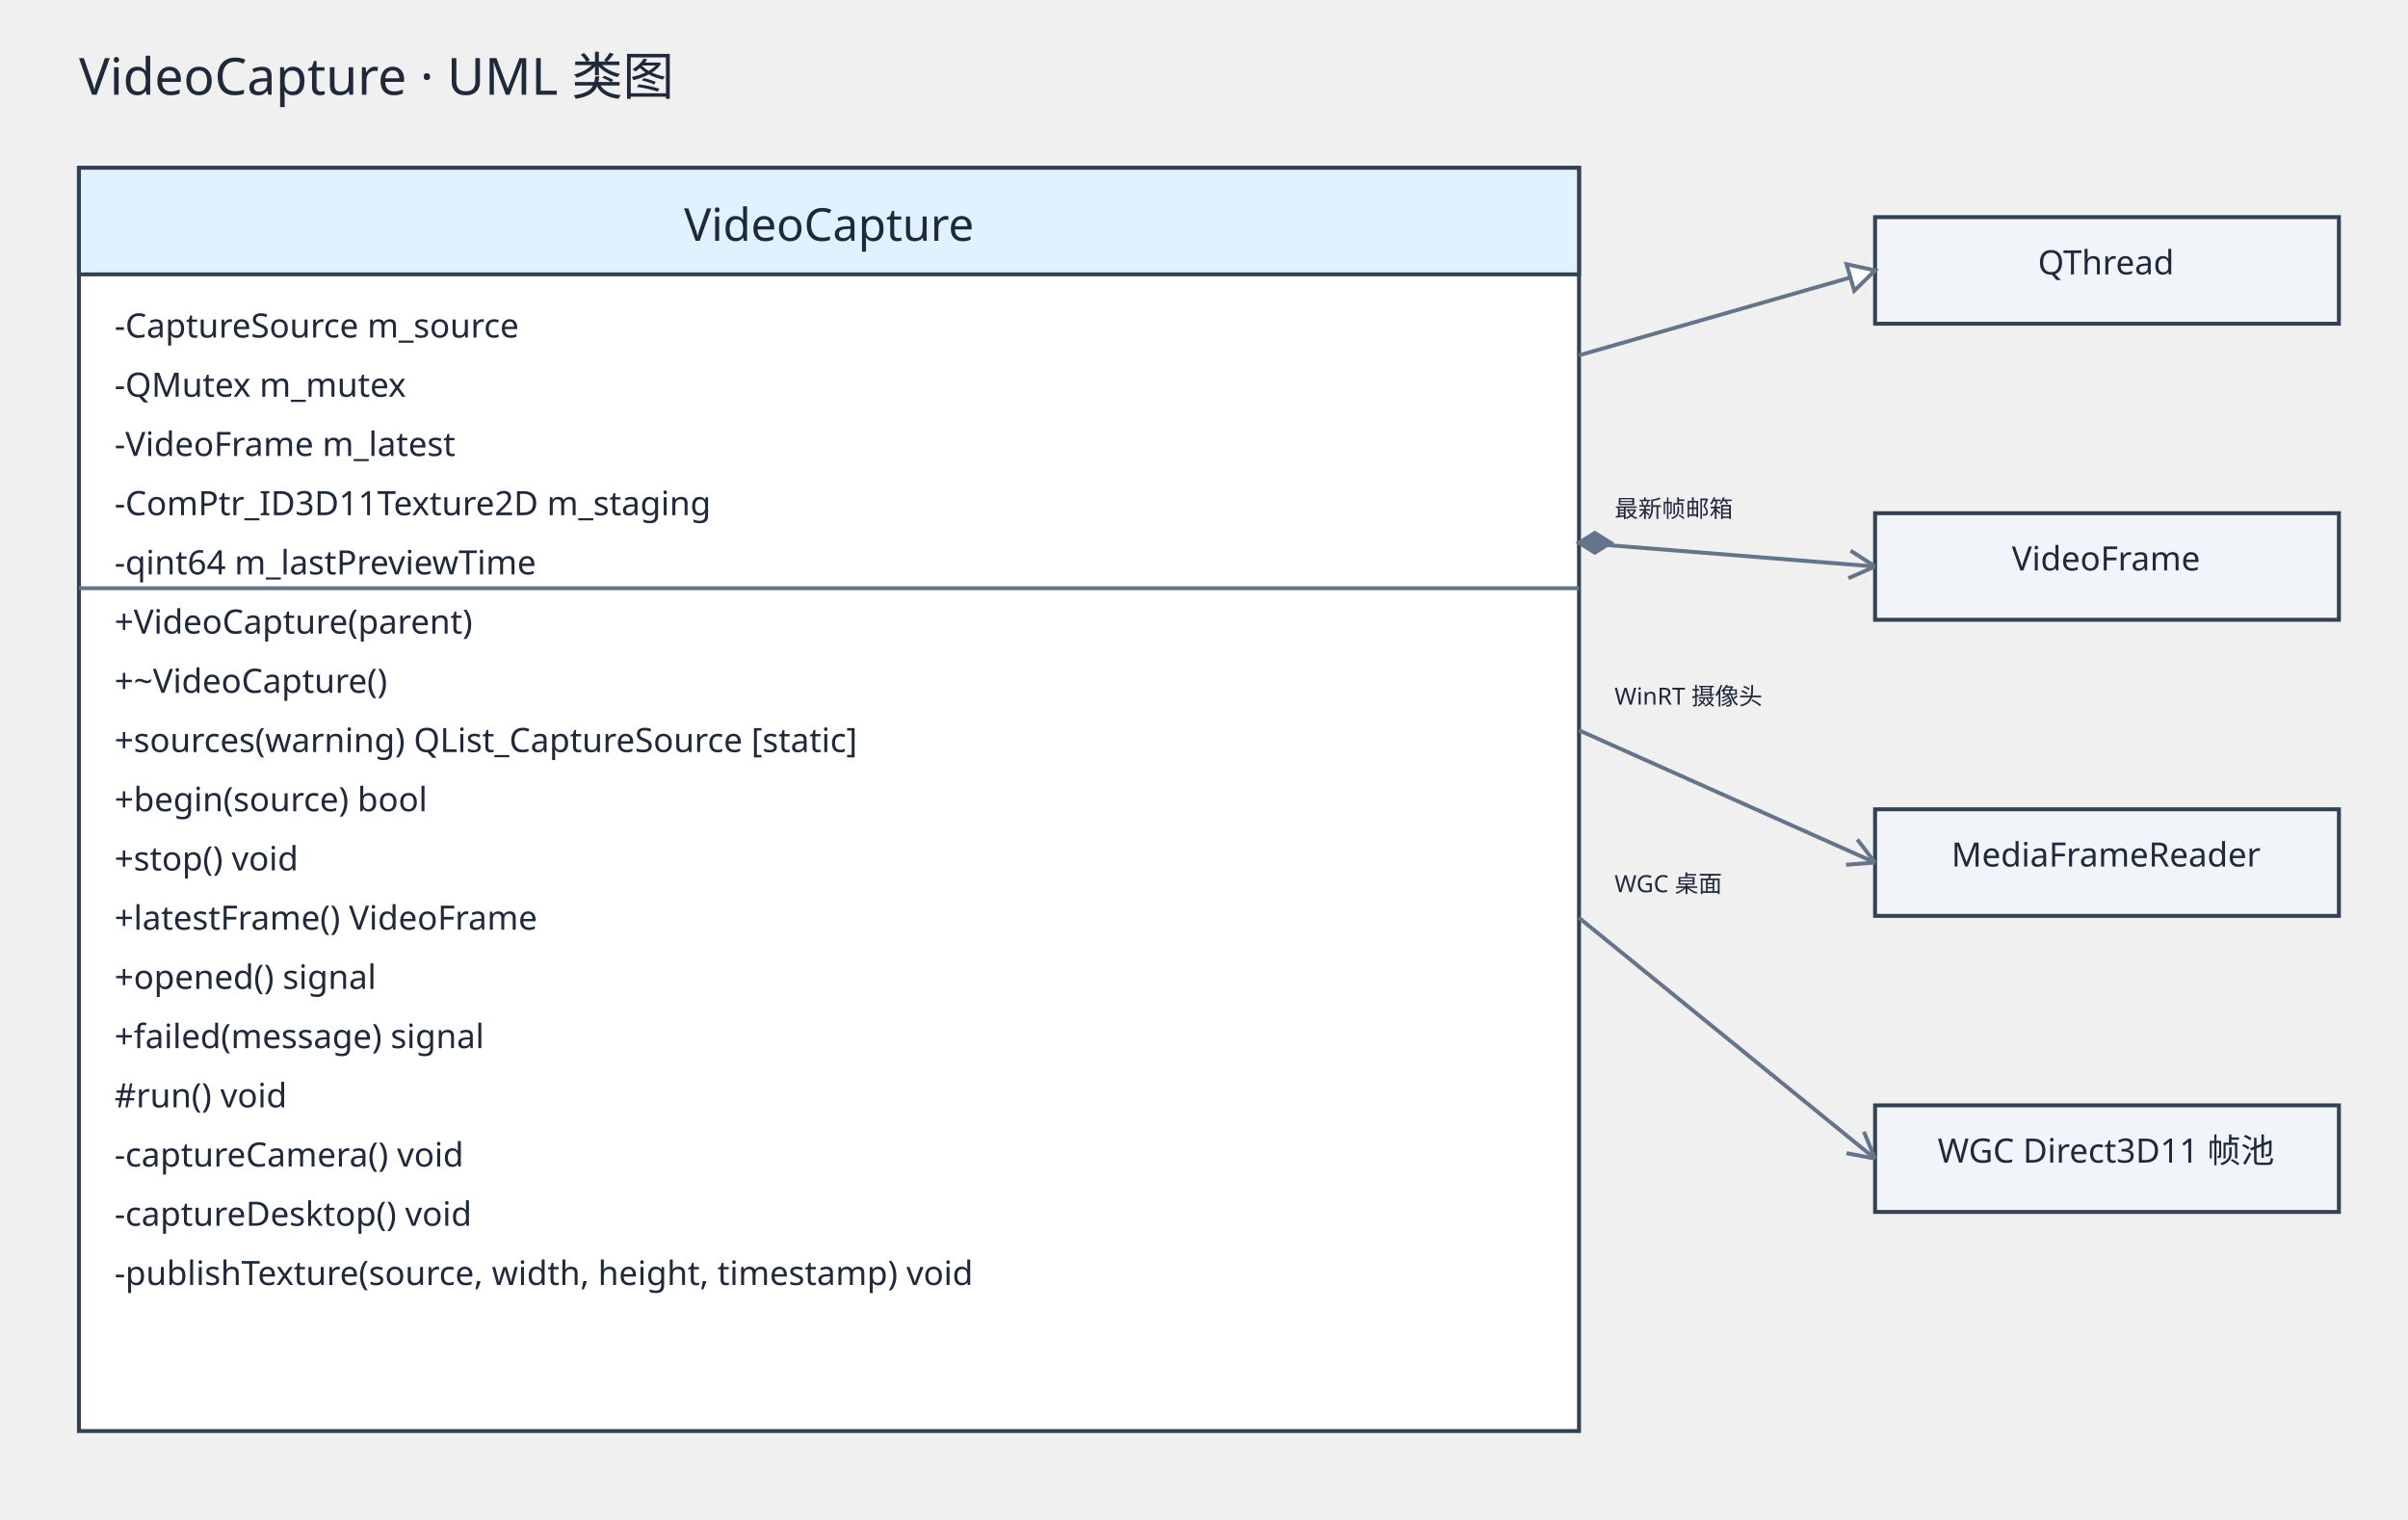
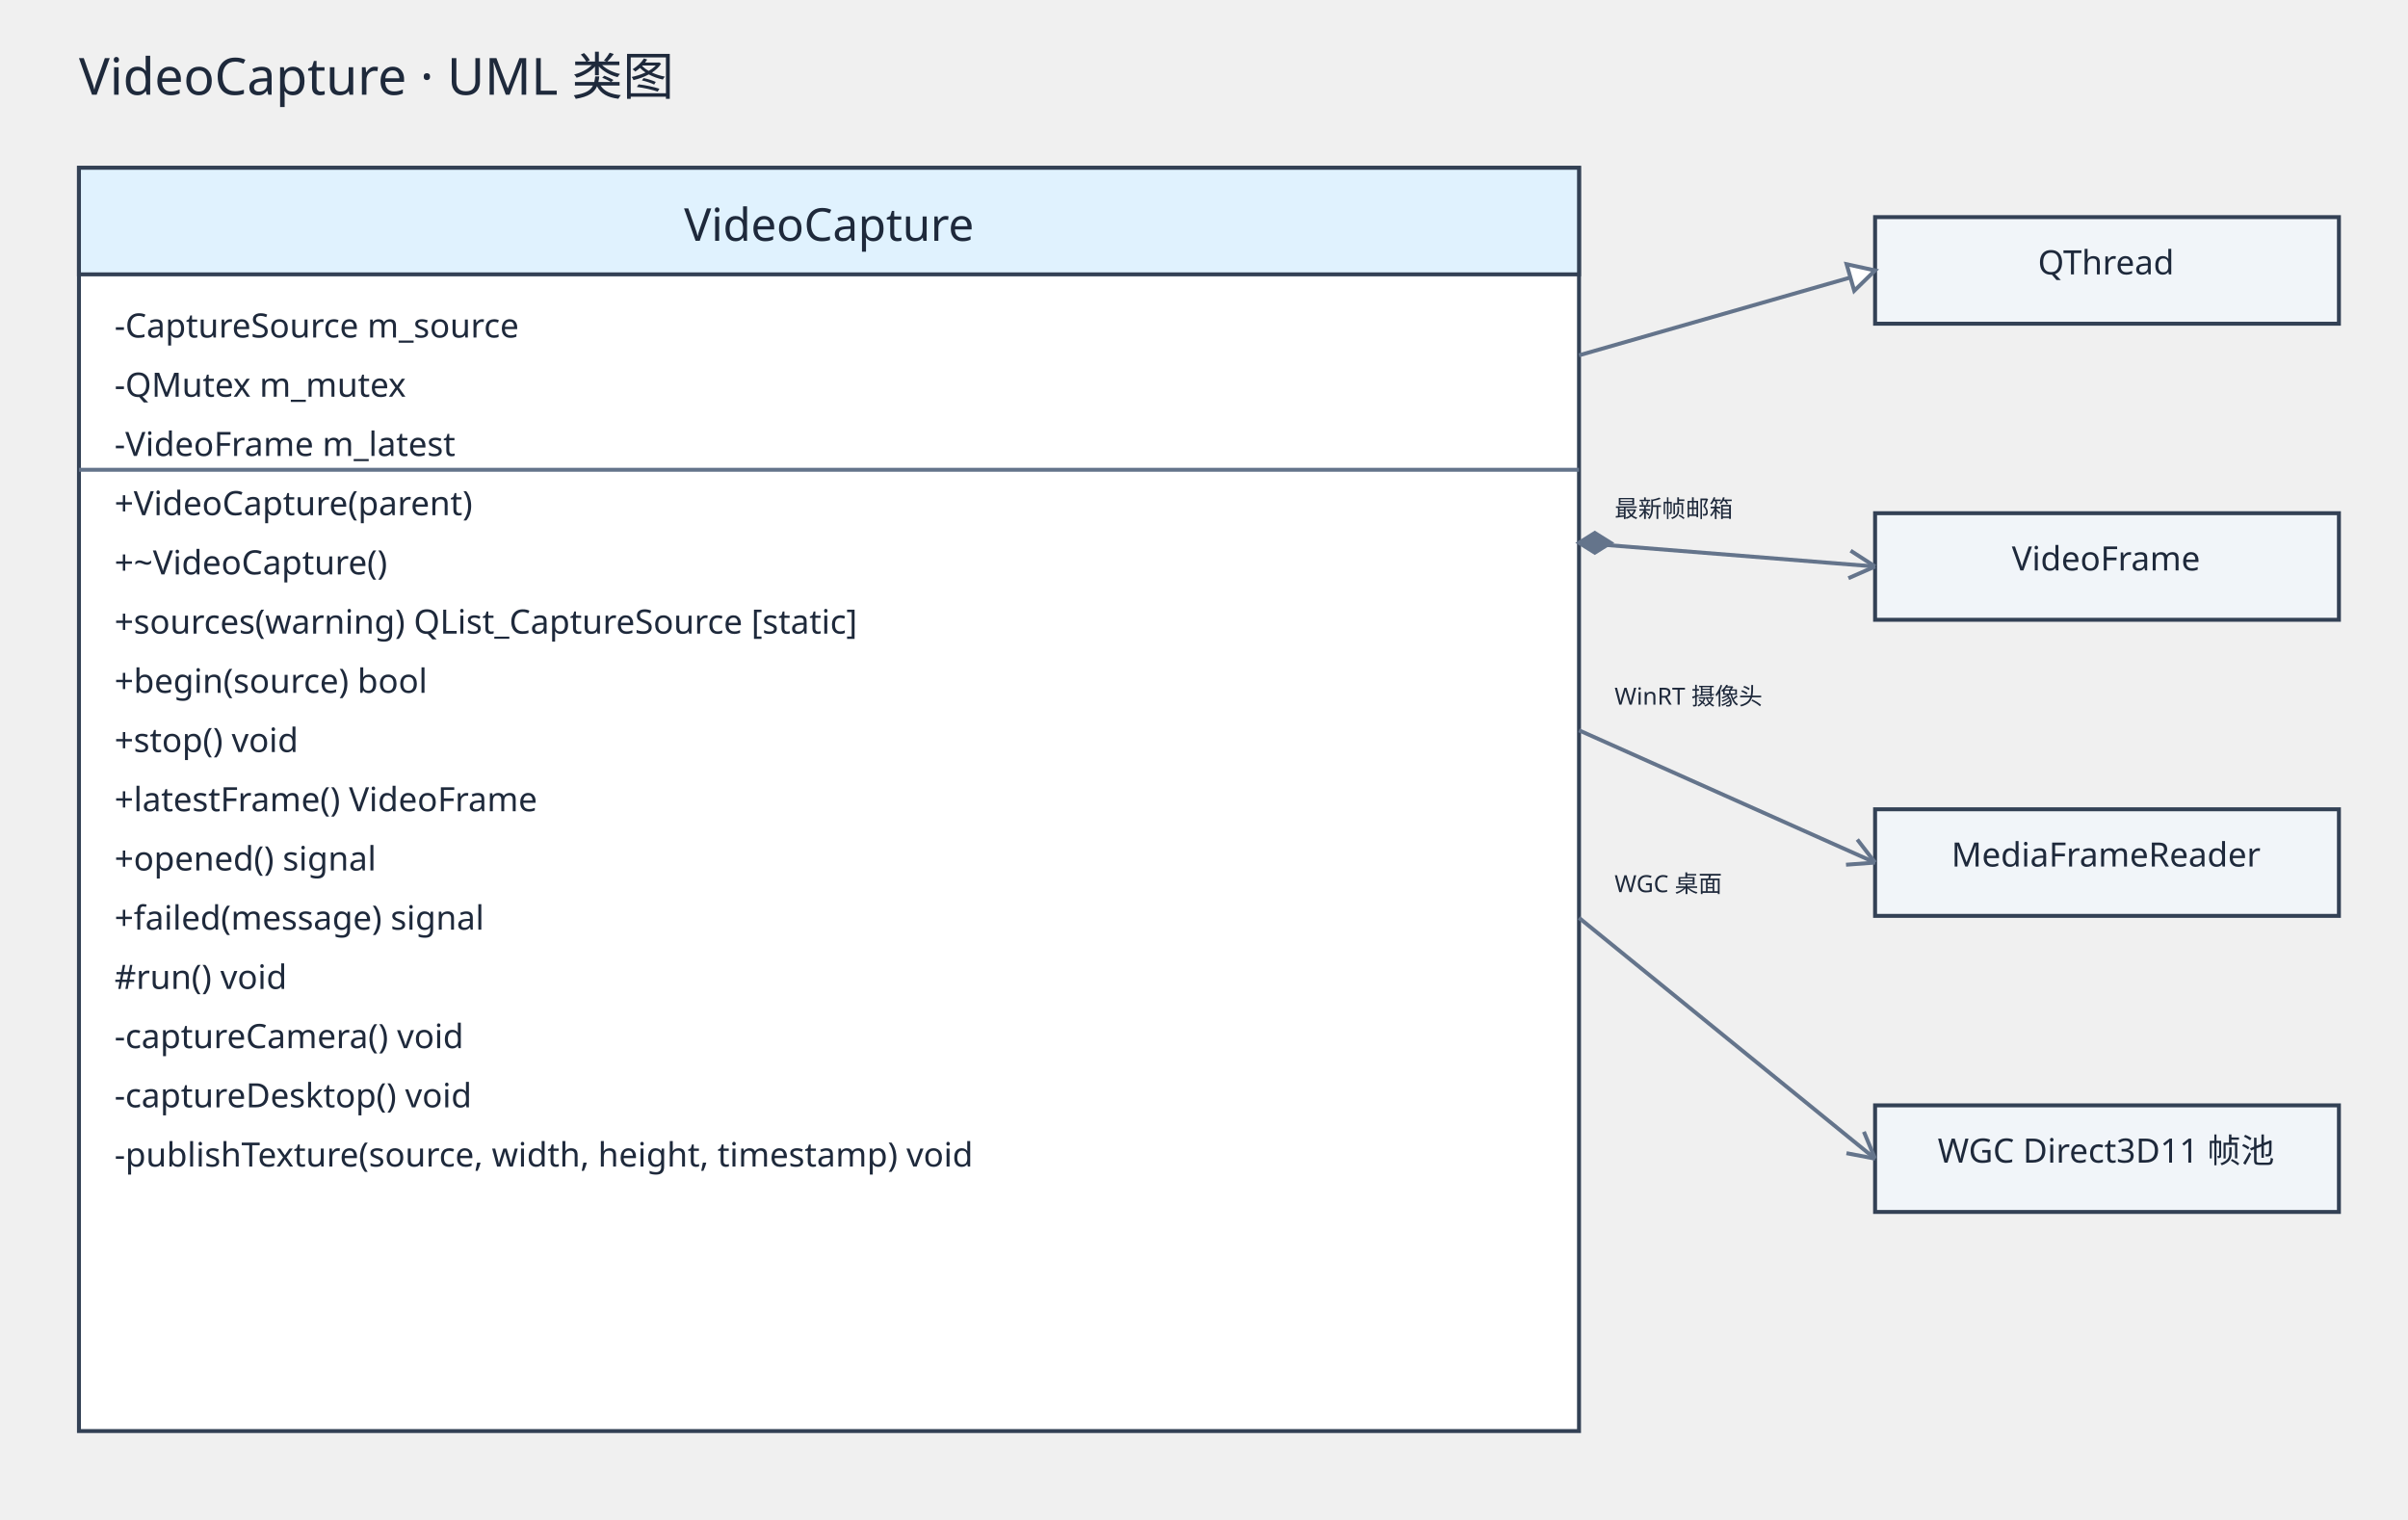
<svg xmlns="http://www.w3.org/2000/svg" width="1220" height="770" viewBox="0 0 1220 770">
  <text x="40" y="48" fill="#1e293b" font-family="Microsoft YaHei, sans-serif" font-size="26" text-anchor="start">VideoCapture · UML 类图</text>
  <rect x="40" y="85" width="760" height="640" fill="#ffffff" stroke="#334155" stroke-width="2" />
  <rect x="40" y="85" width="760" height="54" fill="#e0f2fe" stroke="#334155" stroke-width="2" />
  <text x="420" y="122" fill="#1e293b" font-family="Microsoft YaHei, sans-serif" font-size="23" text-anchor="middle">VideoCapture</text>
  <text x="58" y="171" fill="#1e293b" font-family="Microsoft YaHei, sans-serif" font-size="17" text-anchor="start">-CaptureSource m_source</text>
  <text x="58" y="201" fill="#1e293b" font-family="Microsoft YaHei, sans-serif" font-size="17" text-anchor="start">-QMutex m_mutex</text>
  <text x="58" y="231" fill="#1e293b" font-family="Microsoft YaHei, sans-serif" font-size="17" text-anchor="start">-VideoFrame m_latest</text>
-   <text x="58" y="261" fill="#1e293b" font-family="Microsoft YaHei, sans-serif" font-size="17" text-anchor="start">-ComPtr_ID3D11Texture2D m_staging</text>
-   <text x="58" y="291" fill="#1e293b" font-family="Microsoft YaHei, sans-serif" font-size="17" text-anchor="start">-qint64 m_lastPreviewTime</text>
-   <line x1="40" y1="298" x2="800" y2="298" stroke="#64748b" stroke-width="2" />
-   <text x="58" y="321" fill="#1e293b" font-family="Microsoft YaHei, sans-serif" font-size="17" text-anchor="start">+VideoCapture(parent)</text>
-   <text x="58" y="351" fill="#1e293b" font-family="Microsoft YaHei, sans-serif" font-size="17" text-anchor="start">+~VideoCapture()</text>
-   <text x="58" y="381" fill="#1e293b" font-family="Microsoft YaHei, sans-serif" font-size="17" text-anchor="start">+sources(warning) QList_CaptureSource [static]</text>
-   <text x="58" y="411" fill="#1e293b" font-family="Microsoft YaHei, sans-serif" font-size="17" text-anchor="start">+begin(source) bool</text>
-   <text x="58" y="441" fill="#1e293b" font-family="Microsoft YaHei, sans-serif" font-size="17" text-anchor="start">+stop() void</text>
-   <text x="58" y="471" fill="#1e293b" font-family="Microsoft YaHei, sans-serif" font-size="17" text-anchor="start">+latestFrame() VideoFrame</text>
-   <text x="58" y="501" fill="#1e293b" font-family="Microsoft YaHei, sans-serif" font-size="17" text-anchor="start">+opened() signal</text>
-   <text x="58" y="531" fill="#1e293b" font-family="Microsoft YaHei, sans-serif" font-size="17" text-anchor="start">+failed(message) signal</text>
-   <text x="58" y="561" fill="#1e293b" font-family="Microsoft YaHei, sans-serif" font-size="17" text-anchor="start">#run() void</text>
-   <text x="58" y="591" fill="#1e293b" font-family="Microsoft YaHei, sans-serif" font-size="17" text-anchor="start">-captureCamera() void</text>
-   <text x="58" y="621" fill="#1e293b" font-family="Microsoft YaHei, sans-serif" font-size="17" text-anchor="start">-captureDesktop() void</text>
-   <text x="58" y="651" fill="#1e293b" font-family="Microsoft YaHei, sans-serif" font-size="17" text-anchor="start">-publishTexture(source, width, height, timestamp) void</text>
+   <line x1="40" y1="238" x2="800" y2="238" stroke="#64748b" stroke-width="2" />
+   <text x="58" y="261" fill="#1e293b" font-family="Microsoft YaHei, sans-serif" font-size="17" text-anchor="start">+VideoCapture(parent)</text>
+   <text x="58" y="291" fill="#1e293b" font-family="Microsoft YaHei, sans-serif" font-size="17" text-anchor="start">+~VideoCapture()</text>
+   <text x="58" y="321" fill="#1e293b" font-family="Microsoft YaHei, sans-serif" font-size="17" text-anchor="start">+sources(warning) QList_CaptureSource [static]</text>
+   <text x="58" y="351" fill="#1e293b" font-family="Microsoft YaHei, sans-serif" font-size="17" text-anchor="start">+begin(source) bool</text>
+   <text x="58" y="381" fill="#1e293b" font-family="Microsoft YaHei, sans-serif" font-size="17" text-anchor="start">+stop() void</text>
+   <text x="58" y="411" fill="#1e293b" font-family="Microsoft YaHei, sans-serif" font-size="17" text-anchor="start">+latestFrame() VideoFrame</text>
+   <text x="58" y="441" fill="#1e293b" font-family="Microsoft YaHei, sans-serif" font-size="17" text-anchor="start">+opened() signal</text>
+   <text x="58" y="471" fill="#1e293b" font-family="Microsoft YaHei, sans-serif" font-size="17" text-anchor="start">+failed(message) signal</text>
+   <text x="58" y="501" fill="#1e293b" font-family="Microsoft YaHei, sans-serif" font-size="17" text-anchor="start">#run() void</text>
+   <text x="58" y="531" fill="#1e293b" font-family="Microsoft YaHei, sans-serif" font-size="17" text-anchor="start">-captureCamera() void</text>
+   <text x="58" y="561" fill="#1e293b" font-family="Microsoft YaHei, sans-serif" font-size="17" text-anchor="start">-captureDesktop() void</text>
+   <text x="58" y="591" fill="#1e293b" font-family="Microsoft YaHei, sans-serif" font-size="17" text-anchor="start">-publishTexture(source, width, height, timestamp) void</text>
  <rect x="950" y="110" width="235" height="54" fill="#f1f5f9" stroke="#334155" stroke-width="2" />
  <text x="1067" y="139" fill="#1e293b" font-family="Microsoft YaHei, sans-serif" font-size="17" text-anchor="middle">QThread</text>
  <rect x="950" y="260" width="235" height="54" fill="#f1f5f9" stroke="#334155" stroke-width="2" />
  <text x="1067" y="289" fill="#1e293b" font-family="Microsoft YaHei, sans-serif" font-size="17" text-anchor="middle">VideoFrame</text>
  <rect x="950" y="410" width="235" height="54" fill="#f1f5f9" stroke="#334155" stroke-width="2" />
  <text x="1067" y="439" fill="#1e293b" font-family="Microsoft YaHei, sans-serif" font-size="17" text-anchor="middle">MediaFrameReader</text>
  <rect x="950" y="560" width="235" height="54" fill="#f1f5f9" stroke="#334155" stroke-width="2" />
  <text x="1067" y="589" fill="#1e293b" font-family="Microsoft YaHei, sans-serif" font-size="17" text-anchor="middle">WGC Direct3D11 帧池</text>
  <line x1="800" y1="180" x2="950" y2="137" stroke="#64748b" stroke-width="2" />
  <polygon points="950,137 939.432,147.311 935.574,133.853" fill="#ffffff" stroke="#64748b" stroke-width="2" />
  <line x1="800" y1="275" x2="950" y2="287" stroke="#64748b" stroke-width="2" />
  <line x1="950" y1="287" x2="936.483" y2="292.941" stroke="#64748b" stroke-width="2" />
  <line x1="950" y1="287" x2="937.6" y2="278.986" stroke="#64748b" stroke-width="2" />
  <polygon points="800,275 808,270 816,275 808,280" fill="#64748b" stroke="#64748b" stroke-width="2" />
  <text x="818" y="262" fill="#1e293b" font-family="Microsoft YaHei, sans-serif" font-size="12" text-anchor="start">最新帧邮箱</text>
  <line x1="800" y1="370" x2="950" y2="437" stroke="#64748b" stroke-width="2" />
  <line x1="950" y1="437" x2="935.275" y2="438.09" stroke="#64748b" stroke-width="2" />
  <line x1="950" y1="437" x2="940.985" y2="425.307" stroke="#64748b" stroke-width="2" />
  <text x="818" y="357" fill="#1e293b" font-family="Microsoft YaHei, sans-serif" font-size="12" text-anchor="start">WinRT 摄像头</text>
  <line x1="800" y1="465" x2="950" y2="587" stroke="#64748b" stroke-width="2" />
  <line x1="950" y1="587" x2="935.498" y2="584.228" stroke="#64748b" stroke-width="2" />
  <line x1="950" y1="587" x2="944.332" y2="573.367" stroke="#64748b" stroke-width="2" />
  <text x="818" y="452" fill="#1e293b" font-family="Microsoft YaHei, sans-serif" font-size="12" text-anchor="start">WGC 桌面</text>
</svg>
